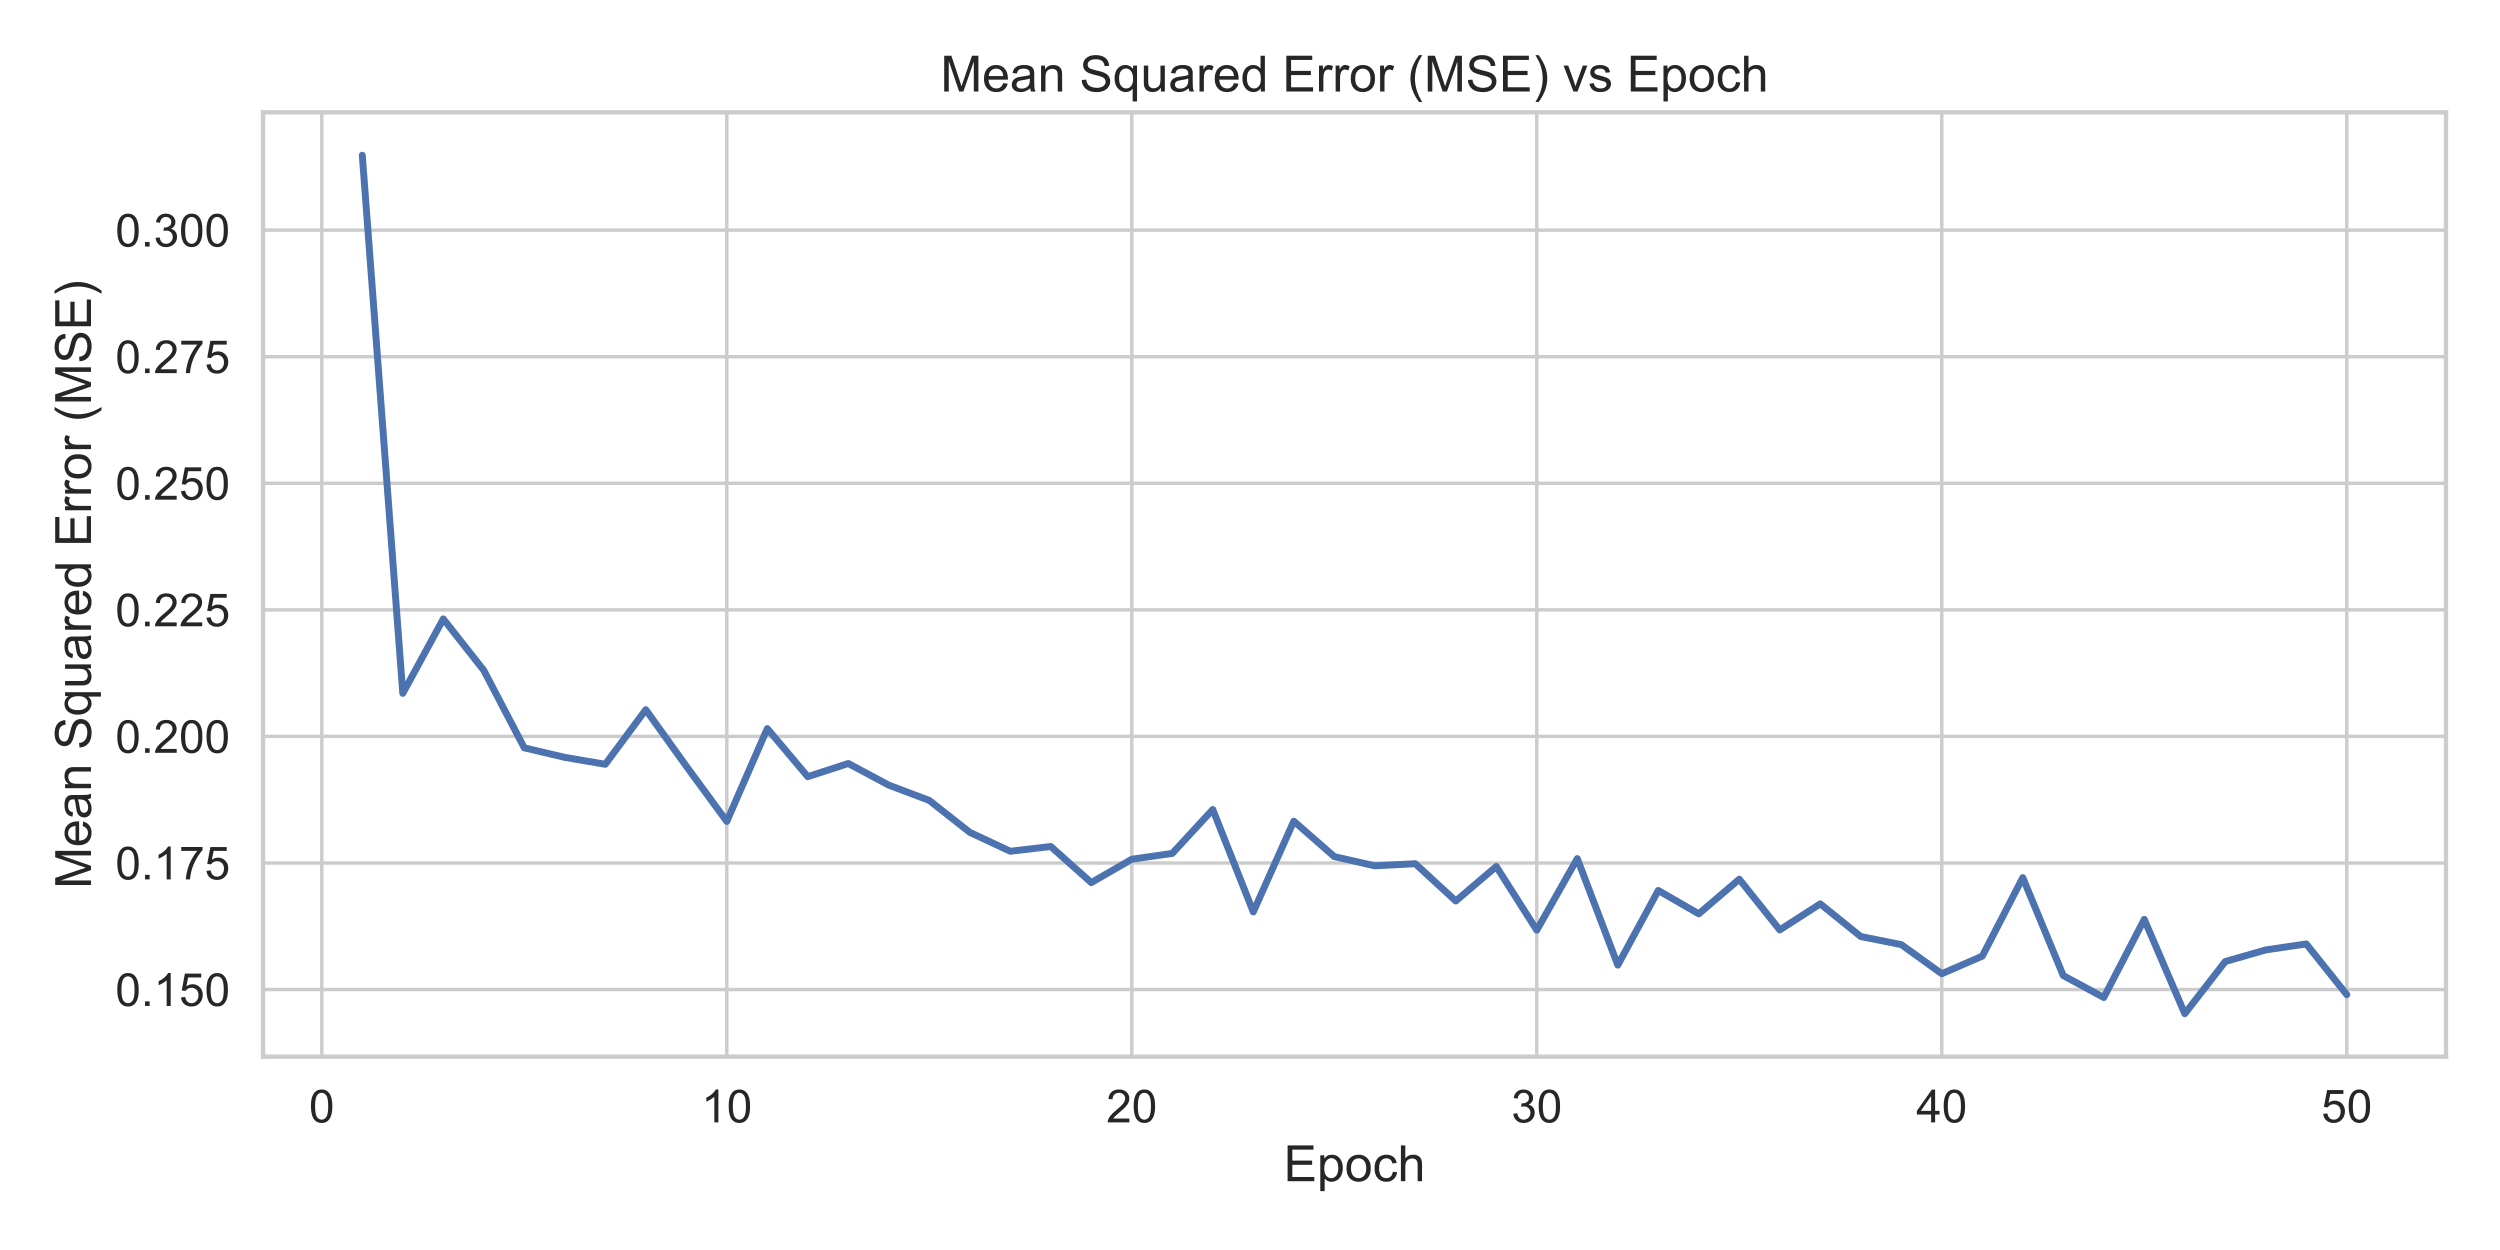
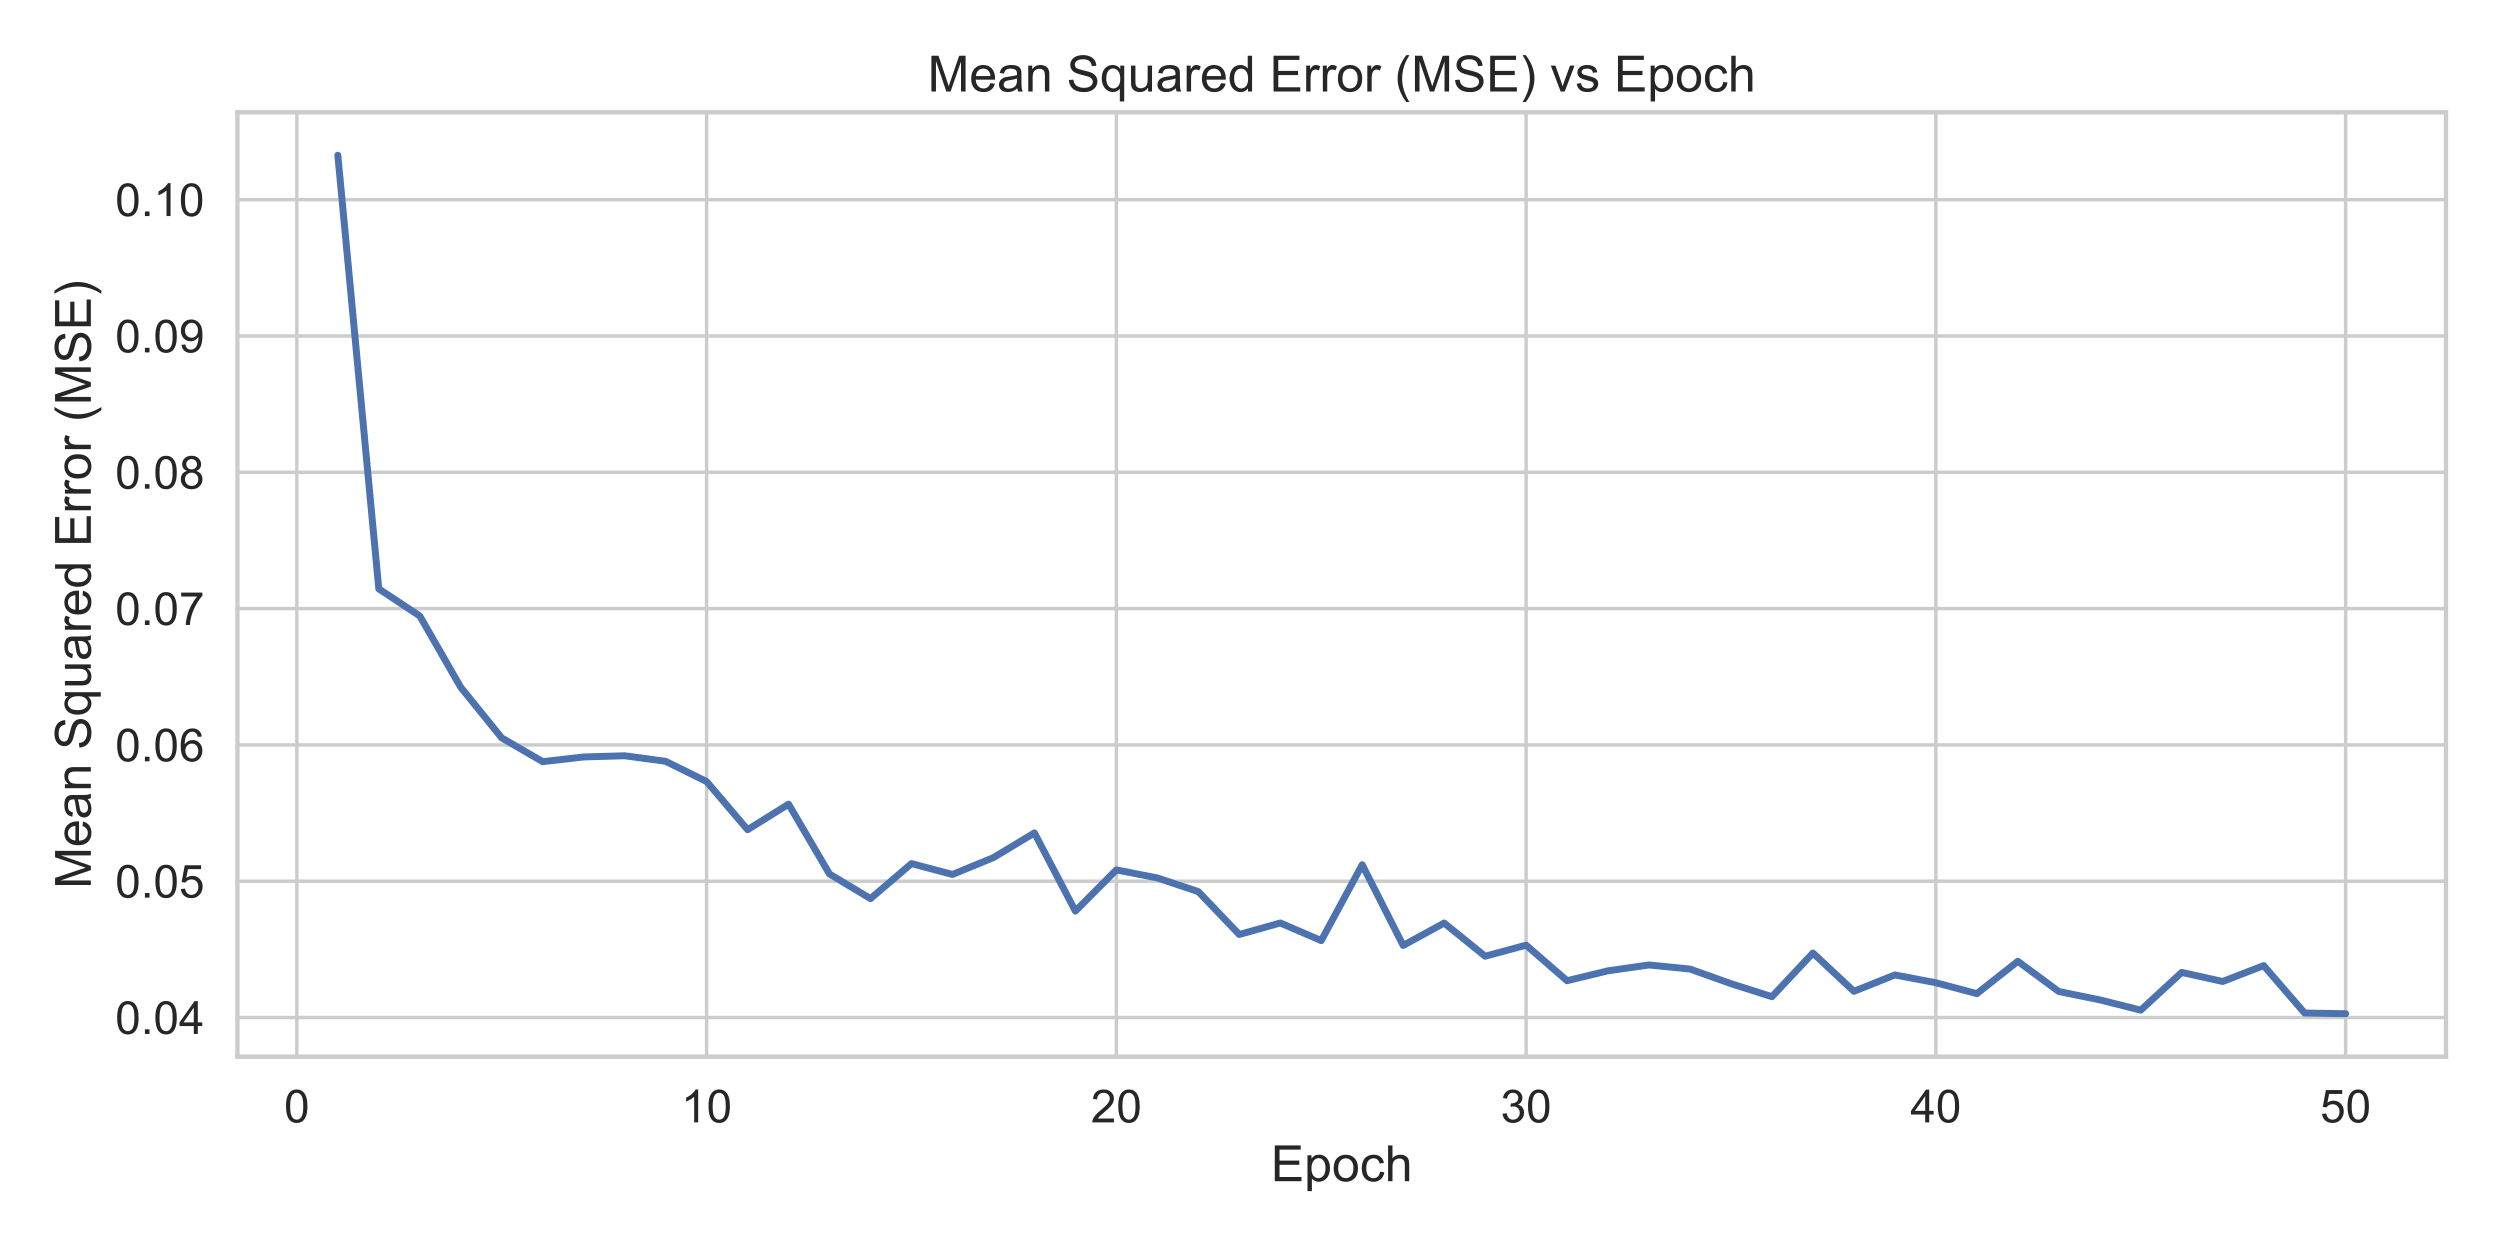
<svg xmlns="http://www.w3.org/2000/svg" xmlns:xlink="http://www.w3.org/1999/xlink" width="720pt" height="360pt" viewBox="0 0 720 360" version="1.1">
  <defs>
    <style type="text/css">*{stroke-linejoin: round; stroke-linecap: butt}</style>
  </defs>
  <g id="figure_1">
    <g id="patch_1">
      <path d="M 0 360  L 720 360  L 720 0  L 0 0  z " style="fill: #ffffff" />
    </g>
    <g id="axes_1">
      <g id="patch_2">
-         <path d="M 75.762 304.308  L 704.448 304.308  L 704.448 32.352  L 75.762 32.352  z " style="fill: #ffffff" />
+         <path d="M 68.382 304.308  L 704.448 304.308  L 704.448 32.352  L 68.382 32.352  z " style="fill: #ffffff" />
      </g>
      <g id="matplotlib.axis_1">
        <g id="xtick_1">
          <g id="line2d_1">
-             <path d="M 92.675 304.308  L 92.675 32.352  " clip-path="url(#pe91d54e7fb)" style="fill: none; stroke: #cccccc; stroke-linecap: round" />
+             <path d="M 85.493 304.308  L 85.493 32.352  " clip-path="url(#pd0c956f99d)" style="fill: none; stroke: #cccccc; stroke-linecap: round" />
          </g>
          <g id="text_1">
-             <g style="fill: #262626" transform="translate(89.00448 323.2563) scale(0.132 -0.132)">
+             <g style="fill: #262626" transform="translate(81.82302 323.2563) scale(0.132 -0.132)">
              <defs>
                <path id="ArialMT-30" d="M 266 2259  Q 266 3072 433 3567  Q 600 4063 929 4331  Q 1259 4600 1759 4600  Q 2128 4600 2406 4451  Q 2684 4303 2865 4023  Q 3047 3744 3150 3342  Q 3253 2941 3253 2259  Q 3253 1453 3087 958  Q 2922 463 2592 192  Q 2263 -78 1759 -78  Q 1097 -78 719 397  Q 266 969 266 2259  z M 844 2259  Q 844 1131 1108 757  Q 1372 384 1759 384  Q 2147 384 2411 759  Q 2675 1134 2675 2259  Q 2675 3391 2411 3762  Q 2147 4134 1753 4134  Q 1366 4134 1134 3806  Q 844 3388 844 2259  z " transform="scale(0.015625)" />
              </defs>
              <use xlink:href="#ArialMT-30" />
            </g>
          </g>
        </g>
        <g id="xtick_2">
          <g id="line2d_2">
-             <path d="M 209.314 304.308  L 209.314 32.352  " clip-path="url(#pe91d54e7fb)" style="fill: none; stroke: #cccccc; stroke-linecap: round" />
+             <path d="M 203.502 304.308  L 203.502 32.352  " clip-path="url(#pd0c956f99d)" style="fill: none; stroke: #cccccc; stroke-linecap: round" />
          </g>
          <g id="text_2">
-             <g style="fill: #262626" transform="translate(201.9736 323.2563) scale(0.132 -0.132)">
+             <g style="fill: #262626" transform="translate(196.1613 323.2563) scale(0.132 -0.132)">
              <defs>
                <path id="ArialMT-31" d="M 2384 0  L 1822 0  L 1822 3584  Q 1619 3391 1289 3197  Q 959 3003 697 2906  L 697 3450  Q 1169 3672 1522 3987  Q 1875 4303 2022 4600  L 2384 4600  L 2384 0  z " transform="scale(0.015625)" />
              </defs>
              <use xlink:href="#ArialMT-31" />
              <use xlink:href="#ArialMT-30" x="55.615" />
            </g>
          </g>
        </g>
        <g id="xtick_3">
          <g id="line2d_3">
-             <path d="M 325.953 304.308  L 325.953 32.352  " clip-path="url(#pe91d54e7fb)" style="fill: none; stroke: #cccccc; stroke-linecap: round" />
+             <path d="M 321.51 304.308  L 321.51 32.352  " clip-path="url(#pd0c956f99d)" style="fill: none; stroke: #cccccc; stroke-linecap: round" />
          </g>
          <g id="text_3">
-             <g style="fill: #262626" transform="translate(318.6129 323.2563) scale(0.132 -0.132)">
+             <g style="fill: #262626" transform="translate(314.1699 323.2563) scale(0.132 -0.132)">
              <defs>
                <path id="ArialMT-32" d="M 3222 541  L 3222 0  L 194 0  Q 188 203 259 391  Q 375 700 629 1000  Q 884 1300 1366 1694  Q 2113 2306 2375 2664  Q 2638 3022 2638 3341  Q 2638 3675 2398 3904  Q 2159 4134 1775 4134  Q 1369 4134 1125 3890  Q 881 3647 878 3216  L 300 3275  Q 359 3922 746 4261  Q 1134 4600 1788 4600  Q 2447 4600 2831 4234  Q 3216 3869 3216 3328  Q 3216 3053 3103 2787  Q 2991 2522 2730 2228  Q 2469 1934 1863 1422  Q 1356 997 1212 845  Q 1069 694 975 541  L 3222 541  z " transform="scale(0.015625)" />
              </defs>
              <use xlink:href="#ArialMT-32" />
              <use xlink:href="#ArialMT-30" x="55.615" />
            </g>
          </g>
        </g>
        <g id="xtick_4">
          <g id="line2d_4">
-             <path d="M 442.593 304.308  L 442.593 32.352  " clip-path="url(#pe91d54e7fb)" style="fill: none; stroke: #cccccc; stroke-linecap: round" />
+             <path d="M 439.519 304.308  L 439.519 32.352  " clip-path="url(#pd0c956f99d)" style="fill: none; stroke: #cccccc; stroke-linecap: round" />
          </g>
          <g id="text_4">
-             <g style="fill: #262626" transform="translate(435.2523 323.2563) scale(0.132 -0.132)">
+             <g style="fill: #262626" transform="translate(432.1784 323.2563) scale(0.132 -0.132)">
              <defs>
                <path id="ArialMT-33" d="M 269 1209  L 831 1284  Q 928 806 1161 595  Q 1394 384 1728 384  Q 2125 384 2398 659  Q 2672 934 2672 1341  Q 2672 1728 2419 1979  Q 2166 2231 1775 2231  Q 1616 2231 1378 2169  L 1441 2663  Q 1497 2656 1531 2656  Q 1891 2656 2178 2843  Q 2466 3031 2466 3422  Q 2466 3731 2256 3934  Q 2047 4138 1716 4138  Q 1388 4138 1169 3931  Q 950 3725 888 3313  L 325 3413  Q 428 3978 793 4289  Q 1159 4600 1703 4600  Q 2078 4600 2393 4439  Q 2709 4278 2876 4000  Q 3044 3722 3044 3409  Q 3044 3113 2884 2869  Q 2725 2625 2413 2481  Q 2819 2388 3044 2092  Q 3269 1797 3269 1353  Q 3269 753 2831 336  Q 2394 -81 1725 -81  Q 1122 -81 723 278  Q 325 638 269 1209  z " transform="scale(0.015625)" />
              </defs>
              <use xlink:href="#ArialMT-33" />
              <use xlink:href="#ArialMT-30" x="55.615" />
            </g>
          </g>
        </g>
        <g id="xtick_5">
          <g id="line2d_5">
-             <path d="M 559.232 304.308  L 559.232 32.352  " clip-path="url(#pe91d54e7fb)" style="fill: none; stroke: #cccccc; stroke-linecap: round" />
+             <path d="M 557.527 304.308  L 557.527 32.352  " clip-path="url(#pd0c956f99d)" style="fill: none; stroke: #cccccc; stroke-linecap: round" />
          </g>
          <g id="text_5">
-             <g style="fill: #262626" transform="translate(551.8916 323.2563) scale(0.132 -0.132)">
+             <g style="fill: #262626" transform="translate(550.1869 323.2563) scale(0.132 -0.132)">
              <defs>
                <path id="ArialMT-34" d="M 2069 0  L 2069 1097  L 81 1097  L 81 1613  L 2172 4581  L 2631 4581  L 2631 1613  L 3250 1613  L 3250 1097  L 2631 1097  L 2631 0  L 2069 0  z M 2069 1613  L 2069 3678  L 634 1613  L 2069 1613  z " transform="scale(0.015625)" />
              </defs>
              <use xlink:href="#ArialMT-34" />
              <use xlink:href="#ArialMT-30" x="55.615" />
            </g>
          </g>
        </g>
        <g id="xtick_6">
          <g id="line2d_6">
-             <path d="M 675.871 304.308  L 675.871 32.352  " clip-path="url(#pe91d54e7fb)" style="fill: none; stroke: #cccccc; stroke-linecap: round" />
+             <path d="M 675.536 304.308  L 675.536 32.352  " clip-path="url(#pd0c956f99d)" style="fill: none; stroke: #cccccc; stroke-linecap: round" />
          </g>
          <g id="text_6">
-             <g style="fill: #262626" transform="translate(668.5309 323.2563) scale(0.132 -0.132)">
+             <g style="fill: #262626" transform="translate(668.1955 323.2563) scale(0.132 -0.132)">
              <defs>
                <path id="ArialMT-35" d="M 266 1200  L 856 1250  Q 922 819 1161 601  Q 1400 384 1738 384  Q 2144 384 2425 690  Q 2706 997 2706 1503  Q 2706 1984 2436 2262  Q 2166 2541 1728 2541  Q 1456 2541 1237 2417  Q 1019 2294 894 2097  L 366 2166  L 809 4519  L 3088 4519  L 3088 3981  L 1259 3981  L 1013 2750  Q 1425 3038 1878 3038  Q 2478 3038 2890 2622  Q 3303 2206 3303 1553  Q 3303 931 2941 478  Q 2500 -78 1738 -78  Q 1113 -78 717 272  Q 322 622 266 1200  z " transform="scale(0.015625)" />
              </defs>
              <use xlink:href="#ArialMT-35" />
              <use xlink:href="#ArialMT-30" x="55.615" />
            </g>
          </g>
        </g>
        <g id="text_7">
-           <g style="fill: #262626" transform="translate(369.6907 340.1871) scale(0.144 -0.144)">
+           <g style="fill: #262626" transform="translate(366.0007 340.1871) scale(0.144 -0.144)">
            <defs>
              <path id="ArialMT-45" d="M 506 0  L 506 4581  L 3819 4581  L 3819 4041  L 1113 4041  L 1113 2638  L 3647 2638  L 3647 2100  L 1113 2100  L 1113 541  L 3925 541  L 3925 0  L 506 0  z " transform="scale(0.015625)" />
              <path id="ArialMT-70" d="M 422 -1272  L 422 3319  L 934 3319  L 934 2888  Q 1116 3141 1344 3267  Q 1572 3394 1897 3394  Q 2322 3394 2647 3175  Q 2972 2956 3137 2557  Q 3303 2159 3303 1684  Q 3303 1175 3120 767  Q 2938 359 2589 142  Q 2241 -75 1856 -75  Q 1575 -75 1351 44  Q 1128 163 984 344  L 984 -1272  L 422 -1272  z M 931 1641  Q 931 1000 1190 694  Q 1450 388 1819 388  Q 2194 388 2461 705  Q 2728 1022 2728 1688  Q 2728 2322 2467 2637  Q 2206 2953 1844 2953  Q 1484 2953 1207 2617  Q 931 2281 931 1641  z " transform="scale(0.015625)" />
              <path id="ArialMT-6f" d="M 213 1659  Q 213 2581 725 3025  Q 1153 3394 1769 3394  Q 2453 3394 2887 2945  Q 3322 2497 3322 1706  Q 3322 1066 3130 698  Q 2938 331 2570 128  Q 2203 -75 1769 -75  Q 1072 -75 642 372  Q 213 819 213 1659  z M 791 1659  Q 791 1022 1069 705  Q 1347 388 1769 388  Q 2188 388 2466 706  Q 2744 1025 2744 1678  Q 2744 2294 2464 2611  Q 2184 2928 1769 2928  Q 1347 2928 1069 2612  Q 791 2297 791 1659  z " transform="scale(0.015625)" />
              <path id="ArialMT-63" d="M 2588 1216  L 3141 1144  Q 3050 572 2676 248  Q 2303 -75 1759 -75  Q 1078 -75 664 370  Q 250 816 250 1647  Q 250 2184 428 2587  Q 606 2991 970 3192  Q 1334 3394 1763 3394  Q 2303 3394 2647 3120  Q 2991 2847 3088 2344  L 2541 2259  Q 2463 2594 2264 2762  Q 2066 2931 1784 2931  Q 1359 2931 1093 2626  Q 828 2322 828 1663  Q 828 994 1084 691  Q 1341 388 1753 388  Q 2084 388 2306 591  Q 2528 794 2588 1216  z " transform="scale(0.015625)" />
              <path id="ArialMT-68" d="M 422 0  L 422 4581  L 984 4581  L 984 2938  Q 1378 3394 1978 3394  Q 2347 3394 2619 3248  Q 2891 3103 3008 2847  Q 3125 2591 3125 2103  L 3125 0  L 2563 0  L 2563 2103  Q 2563 2525 2380 2717  Q 2197 2909 1863 2909  Q 1613 2909 1392 2779  Q 1172 2650 1078 2428  Q 984 2206 984 1816  L 984 0  L 422 0  z " transform="scale(0.015625)" />
            </defs>
            <use xlink:href="#ArialMT-45" />
            <use xlink:href="#ArialMT-70" x="66.699" />
            <use xlink:href="#ArialMT-6f" x="122.314" />
            <use xlink:href="#ArialMT-63" x="177.93" />
            <use xlink:href="#ArialMT-68" x="227.93" />
          </g>
        </g>
      </g>
      <g id="matplotlib.axis_2">
        <g id="ytick_1">
          <g id="line2d_7">
-             <path d="M 75.762 284.994  L 704.448 284.994  " clip-path="url(#pe91d54e7fb)" style="fill: none; stroke: #cccccc; stroke-linecap: round" />
+             <path d="M 68.382 293.046  L 704.448 293.046  " clip-path="url(#pd0c956f99d)" style="fill: none; stroke: #cccccc; stroke-linecap: round" />
          </g>
          <g id="text_8">
-             <g style="fill: #262626" transform="translate(33.23313 289.7185) scale(0.132 -0.132)">
+             <g style="fill: #262626" transform="translate(33.19356 297.7697) scale(0.132 -0.132)">
              <defs>
                <path id="ArialMT-2e" d="M 581 0  L 581 641  L 1222 641  L 1222 0  L 581 0  z " transform="scale(0.015625)" />
              </defs>
              <use xlink:href="#ArialMT-30" />
              <use xlink:href="#ArialMT-2e" x="55.615" />
-               <use xlink:href="#ArialMT-31" x="83.398" />
-               <use xlink:href="#ArialMT-35" x="139.014" />
-               <use xlink:href="#ArialMT-30" x="194.629" />
+               <use xlink:href="#ArialMT-30" x="83.398" />
+               <use xlink:href="#ArialMT-34" x="139.014" />
            </g>
          </g>
        </g>
        <g id="ytick_2">
          <g id="line2d_8">
-             <path d="M 75.762 248.543  L 704.448 248.543  " clip-path="url(#pe91d54e7fb)" style="fill: none; stroke: #cccccc; stroke-linecap: round" />
+             <path d="M 68.382 253.79  L 704.448 253.79  " clip-path="url(#pd0c956f99d)" style="fill: none; stroke: #cccccc; stroke-linecap: round" />
          </g>
          <g id="text_9">
-             <g style="fill: #262626" transform="translate(33.23313 253.2673) scale(0.132 -0.132)">
-               <defs>
-                 <path id="ArialMT-37" d="M 303 3981  L 303 4522  L 3269 4522  L 3269 4084  Q 2831 3619 2401 2847  Q 1972 2075 1738 1259  Q 1569 684 1522 0  L 944 0  Q 953 541 1156 1306  Q 1359 2072 1739 2783  Q 2119 3494 2547 3981  L 303 3981  z " transform="scale(0.015625)" />
-               </defs>
-               <use xlink:href="#ArialMT-30" />
-               <use xlink:href="#ArialMT-2e" x="55.615" />
-               <use xlink:href="#ArialMT-31" x="83.398" />
-               <use xlink:href="#ArialMT-37" x="139.014" />
-               <use xlink:href="#ArialMT-35" x="194.629" />
+             <g style="fill: #262626" transform="translate(33.19356 258.5139) scale(0.132 -0.132)">
+               <use xlink:href="#ArialMT-30" />
+               <use xlink:href="#ArialMT-2e" x="55.615" />
+               <use xlink:href="#ArialMT-30" x="83.398" />
+               <use xlink:href="#ArialMT-35" x="139.014" />
            </g>
          </g>
        </g>
        <g id="ytick_3">
          <g id="line2d_9">
-             <path d="M 75.762 212.092  L 704.448 212.092  " clip-path="url(#pe91d54e7fb)" style="fill: none; stroke: #cccccc; stroke-linecap: round" />
+             <path d="M 68.382 214.534  L 704.448 214.534  " clip-path="url(#pd0c956f99d)" style="fill: none; stroke: #cccccc; stroke-linecap: round" />
          </g>
          <g id="text_10">
-             <g style="fill: #262626" transform="translate(33.23313 216.8161) scale(0.132 -0.132)">
-               <use xlink:href="#ArialMT-30" />
-               <use xlink:href="#ArialMT-2e" x="55.615" />
-               <use xlink:href="#ArialMT-32" x="83.398" />
-               <use xlink:href="#ArialMT-30" x="139.014" />
-               <use xlink:href="#ArialMT-30" x="194.629" />
+             <g style="fill: #262626" transform="translate(33.19356 219.2582) scale(0.132 -0.132)">
+               <defs>
+                 <path id="ArialMT-36" d="M 3184 3459  L 2625 3416  Q 2550 3747 2413 3897  Q 2184 4138 1850 4138  Q 1581 4138 1378 3988  Q 1113 3794 959 3422  Q 806 3050 800 2363  Q 1003 2672 1297 2822  Q 1591 2972 1913 2972  Q 2475 2972 2870 2558  Q 3266 2144 3266 1488  Q 3266 1056 3080 686  Q 2894 316 2569 119  Q 2244 -78 1831 -78  Q 1128 -78 684 439  Q 241 956 241 2144  Q 241 3472 731 4075  Q 1159 4600 1884 4600  Q 2425 4600 2770 4297  Q 3116 3994 3184 3459  z M 888 1484  Q 888 1194 1011 928  Q 1134 663 1356 523  Q 1578 384 1822 384  Q 2178 384 2434 671  Q 2691 959 2691 1453  Q 2691 1928 2437 2201  Q 2184 2475 1800 2475  Q 1419 2475 1153 2201  Q 888 1928 888 1484  z " transform="scale(0.015625)" />
+               </defs>
+               <use xlink:href="#ArialMT-30" />
+               <use xlink:href="#ArialMT-2e" x="55.615" />
+               <use xlink:href="#ArialMT-30" x="83.398" />
+               <use xlink:href="#ArialMT-36" x="139.014" />
            </g>
          </g>
        </g>
        <g id="ytick_4">
          <g id="line2d_10">
-             <path d="M 75.762 175.641  L 704.448 175.641  " clip-path="url(#pe91d54e7fb)" style="fill: none; stroke: #cccccc; stroke-linecap: round" />
+             <path d="M 68.382 175.278  L 704.448 175.278  " clip-path="url(#pd0c956f99d)" style="fill: none; stroke: #cccccc; stroke-linecap: round" />
          </g>
          <g id="text_11">
-             <g style="fill: #262626" transform="translate(33.23313 180.3648) scale(0.132 -0.132)">
-               <use xlink:href="#ArialMT-30" />
-               <use xlink:href="#ArialMT-2e" x="55.615" />
-               <use xlink:href="#ArialMT-32" x="83.398" />
-               <use xlink:href="#ArialMT-32" x="139.014" />
-               <use xlink:href="#ArialMT-35" x="194.629" />
+             <g style="fill: #262626" transform="translate(33.19356 180.0024) scale(0.132 -0.132)">
+               <defs>
+                 <path id="ArialMT-37" d="M 303 3981  L 303 4522  L 3269 4522  L 3269 4084  Q 2831 3619 2401 2847  Q 1972 2075 1738 1259  Q 1569 684 1522 0  L 944 0  Q 953 541 1156 1306  Q 1359 2072 1739 2783  Q 2119 3494 2547 3981  L 303 3981  z " transform="scale(0.015625)" />
+               </defs>
+               <use xlink:href="#ArialMT-30" />
+               <use xlink:href="#ArialMT-2e" x="55.615" />
+               <use xlink:href="#ArialMT-30" x="83.398" />
+               <use xlink:href="#ArialMT-37" x="139.014" />
            </g>
          </g>
        </g>
        <g id="ytick_5">
          <g id="line2d_11">
-             <path d="M 75.762 139.189  L 704.448 139.189  " clip-path="url(#pe91d54e7fb)" style="fill: none; stroke: #cccccc; stroke-linecap: round" />
+             <path d="M 68.382 136.023  L 704.448 136.023  " clip-path="url(#pd0c956f99d)" style="fill: none; stroke: #cccccc; stroke-linecap: round" />
          </g>
          <g id="text_12">
-             <g style="fill: #262626" transform="translate(33.23313 143.9136) scale(0.132 -0.132)">
-               <use xlink:href="#ArialMT-30" />
-               <use xlink:href="#ArialMT-2e" x="55.615" />
-               <use xlink:href="#ArialMT-32" x="83.398" />
-               <use xlink:href="#ArialMT-35" x="139.014" />
-               <use xlink:href="#ArialMT-30" x="194.629" />
+             <g style="fill: #262626" transform="translate(33.19356 140.7467) scale(0.132 -0.132)">
+               <defs>
+                 <path id="ArialMT-38" d="M 1131 2484  Q 781 2613 612 2850  Q 444 3088 444 3419  Q 444 3919 803 4259  Q 1163 4600 1759 4600  Q 2359 4600 2725 4251  Q 3091 3903 3091 3403  Q 3091 3084 2923 2848  Q 2756 2613 2416 2484  Q 2838 2347 3058 2040  Q 3278 1734 3278 1309  Q 3278 722 2862 322  Q 2447 -78 1769 -78  Q 1091 -78 675 323  Q 259 725 259 1325  Q 259 1772 486 2073  Q 713 2375 1131 2484  z M 1019 3438  Q 1019 3113 1228 2906  Q 1438 2700 1772 2700  Q 2097 2700 2305 2904  Q 2513 3109 2513 3406  Q 2513 3716 2298 3927  Q 2084 4138 1766 4138  Q 1444 4138 1231 3931  Q 1019 3725 1019 3438  z M 838 1322  Q 838 1081 952 856  Q 1066 631 1291 507  Q 1516 384 1775 384  Q 2178 384 2440 643  Q 2703 903 2703 1303  Q 2703 1709 2433 1975  Q 2163 2241 1756 2241  Q 1359 2241 1098 1978  Q 838 1716 838 1322  z " transform="scale(0.015625)" />
+               </defs>
+               <use xlink:href="#ArialMT-30" />
+               <use xlink:href="#ArialMT-2e" x="55.615" />
+               <use xlink:href="#ArialMT-30" x="83.398" />
+               <use xlink:href="#ArialMT-38" x="139.014" />
            </g>
          </g>
        </g>
        <g id="ytick_6">
          <g id="line2d_12">
-             <path d="M 75.762 102.738  L 704.448 102.738  " clip-path="url(#pe91d54e7fb)" style="fill: none; stroke: #cccccc; stroke-linecap: round" />
+             <path d="M 68.382 96.767  L 704.448 96.767  " clip-path="url(#pd0c956f99d)" style="fill: none; stroke: #cccccc; stroke-linecap: round" />
          </g>
          <g id="text_13">
-             <g style="fill: #262626" transform="translate(33.23313 107.4623) scale(0.132 -0.132)">
-               <use xlink:href="#ArialMT-30" />
-               <use xlink:href="#ArialMT-2e" x="55.615" />
-               <use xlink:href="#ArialMT-32" x="83.398" />
-               <use xlink:href="#ArialMT-37" x="139.014" />
-               <use xlink:href="#ArialMT-35" x="194.629" />
+             <g style="fill: #262626" transform="translate(33.19356 101.4909) scale(0.132 -0.132)">
+               <defs>
+                 <path id="ArialMT-39" d="M 350 1059  L 891 1109  Q 959 728 1153 556  Q 1347 384 1650 384  Q 1909 384 2104 503  Q 2300 622 2425 820  Q 2550 1019 2634 1356  Q 2719 1694 2719 2044  Q 2719 2081 2716 2156  Q 2547 1888 2255 1720  Q 1963 1553 1622 1553  Q 1053 1553 659 1965  Q 266 2378 266 3053  Q 266 3750 677 4175  Q 1088 4600 1706 4600  Q 2153 4600 2523 4359  Q 2894 4119 3086 3673  Q 3278 3228 3278 2384  Q 3278 1506 3087 986  Q 2897 466 2520 194  Q 2144 -78 1638 -78  Q 1100 -78 759 220  Q 419 519 350 1059  z M 2653 3081  Q 2653 3566 2395 3850  Q 2138 4134 1775 4134  Q 1400 4134 1122 3828  Q 844 3522 844 3034  Q 844 2597 1108 2323  Q 1372 2050 1759 2050  Q 2150 2050 2401 2323  Q 2653 2597 2653 3081  z " transform="scale(0.015625)" />
+               </defs>
+               <use xlink:href="#ArialMT-30" />
+               <use xlink:href="#ArialMT-2e" x="55.615" />
+               <use xlink:href="#ArialMT-30" x="83.398" />
+               <use xlink:href="#ArialMT-39" x="139.014" />
            </g>
          </g>
        </g>
        <g id="ytick_7">
          <g id="line2d_13">
-             <path d="M 75.762 66.287  L 704.448 66.287  " clip-path="url(#pe91d54e7fb)" style="fill: none; stroke: #cccccc; stroke-linecap: round" />
+             <path d="M 68.382 57.511  L 704.448 57.511  " clip-path="url(#pd0c956f99d)" style="fill: none; stroke: #cccccc; stroke-linecap: round" />
          </g>
          <g id="text_14">
-             <g style="fill: #262626" transform="translate(33.23313 71.01109) scale(0.132 -0.132)">
-               <use xlink:href="#ArialMT-30" />
-               <use xlink:href="#ArialMT-2e" x="55.615" />
-               <use xlink:href="#ArialMT-33" x="83.398" />
+             <g style="fill: #262626" transform="translate(33.19356 62.23517) scale(0.132 -0.132)">
+               <use xlink:href="#ArialMT-30" />
+               <use xlink:href="#ArialMT-2e" x="55.615" />
+               <use xlink:href="#ArialMT-31" x="83.398" />
              <use xlink:href="#ArialMT-30" x="139.014" />
-               <use xlink:href="#ArialMT-30" x="194.629" />
            </g>
          </g>
        </g>
        <g id="text_15">
-           <g style="fill: #262626" transform="translate(26.20237 255.9551) rotate(-90) scale(0.144 -0.144)">
+           <g style="fill: #262626" transform="translate(26.16281 255.9551) rotate(-90) scale(0.144 -0.144)">
            <defs>
              <path id="ArialMT-4d" d="M 475 0  L 475 4581  L 1388 4581  L 2472 1338  Q 2622 884 2691 659  Q 2769 909 2934 1394  L 4031 4581  L 4847 4581  L 4847 0  L 4263 0  L 4263 3834  L 2931 0  L 2384 0  L 1059 3900  L 1059 0  L 475 0  z " transform="scale(0.015625)" />
              <path id="ArialMT-65" d="M 2694 1069  L 3275 997  Q 3138 488 2766 206  Q 2394 -75 1816 -75  Q 1088 -75 661 373  Q 234 822 234 1631  Q 234 2469 665 2931  Q 1097 3394 1784 3394  Q 2450 3394 2872 2941  Q 3294 2488 3294 1666  Q 3294 1616 3291 1516  L 816 1516  Q 847 969 1125 678  Q 1403 388 1819 388  Q 2128 388 2347 550  Q 2566 713 2694 1069  z M 847 1978  L 2700 1978  Q 2663 2397 2488 2606  Q 2219 2931 1791 2931  Q 1403 2931 1139 2672  Q 875 2413 847 1978  z " transform="scale(0.015625)" />
              <path id="ArialMT-61" d="M 2588 409  Q 2275 144 1986 34  Q 1697 -75 1366 -75  Q 819 -75 525 192  Q 231 459 231 875  Q 231 1119 342 1320  Q 453 1522 633 1644  Q 813 1766 1038 1828  Q 1203 1872 1538 1913  Q 2219 1994 2541 2106  Q 2544 2222 2544 2253  Q 2544 2597 2384 2738  Q 2169 2928 1744 2928  Q 1347 2928 1158 2789  Q 969 2650 878 2297  L 328 2372  Q 403 2725 575 2942  Q 747 3159 1072 3276  Q 1397 3394 1825 3394  Q 2250 3394 2515 3294  Q 2781 3194 2906 3042  Q 3031 2891 3081 2659  Q 3109 2516 3109 2141  L 3109 1391  Q 3109 606 3145 398  Q 3181 191 3288 0  L 2700 0  Q 2613 175 2588 409  z M 2541 1666  Q 2234 1541 1622 1453  Q 1275 1403 1131 1340  Q 988 1278 909 1158  Q 831 1038 831 891  Q 831 666 1001 516  Q 1172 366 1500 366  Q 1825 366 2078 508  Q 2331 650 2450 897  Q 2541 1088 2541 1459  L 2541 1666  z " transform="scale(0.015625)" />
              <path id="ArialMT-6e" d="M 422 0  L 422 3319  L 928 3319  L 928 2847  Q 1294 3394 1984 3394  Q 2284 3394 2536 3286  Q 2788 3178 2913 3003  Q 3038 2828 3088 2588  Q 3119 2431 3119 2041  L 3119 0  L 2556 0  L 2556 2019  Q 2556 2363 2490 2533  Q 2425 2703 2258 2804  Q 2091 2906 1866 2906  Q 1506 2906 1245 2678  Q 984 2450 984 1813  L 984 0  L 422 0  z " transform="scale(0.015625)" />
              <path id="ArialMT-20" transform="scale(0.015625)" />
              <path id="ArialMT-53" d="M 288 1472  L 859 1522  Q 900 1178 1048 958  Q 1197 738 1509 602  Q 1822 466 2213 466  Q 2559 466 2825 569  Q 3091 672 3220 851  Q 3350 1031 3350 1244  Q 3350 1459 3225 1620  Q 3100 1781 2813 1891  Q 2628 1963 1997 2114  Q 1366 2266 1113 2400  Q 784 2572 623 2826  Q 463 3081 463 3397  Q 463 3744 659 4045  Q 856 4347 1234 4503  Q 1613 4659 2075 4659  Q 2584 4659 2973 4495  Q 3363 4331 3572 4012  Q 3781 3694 3797 3291  L 3216 3247  Q 3169 3681 2898 3903  Q 2628 4125 2100 4125  Q 1550 4125 1298 3923  Q 1047 3722 1047 3438  Q 1047 3191 1225 3031  Q 1400 2872 2139 2705  Q 2878 2538 3153 2413  Q 3553 2228 3743 1945  Q 3934 1663 3934 1294  Q 3934 928 3725 604  Q 3516 281 3123 101  Q 2731 -78 2241 -78  Q 1619 -78 1198 103  Q 778 284 539 648  Q 300 1013 288 1472  z " transform="scale(0.015625)" />
              <path id="ArialMT-71" d="M 2538 -1272  L 2538 353  Q 2406 169 2170 47  Q 1934 -75 1669 -75  Q 1078 -75 651 397  Q 225 869 225 1691  Q 225 2191 398 2587  Q 572 2984 901 3189  Q 1231 3394 1625 3394  Q 2241 3394 2594 2875  L 2594 3319  L 3100 3319  L 3100 -1272  L 2538 -1272  z M 803 1669  Q 803 1028 1072 708  Q 1341 388 1716 388  Q 2075 388 2334 692  Q 2594 997 2594 1619  Q 2594 2281 2320 2615  Q 2047 2950 1678 2950  Q 1313 2950 1058 2639  Q 803 2328 803 1669  z " transform="scale(0.015625)" />
              <path id="ArialMT-75" d="M 2597 0  L 2597 488  Q 2209 -75 1544 -75  Q 1250 -75 995 37  Q 741 150 617 320  Q 494 491 444 738  Q 409 903 409 1263  L 409 3319  L 972 3319  L 972 1478  Q 972 1038 1006 884  Q 1059 663 1231 536  Q 1403 409 1656 409  Q 1909 409 2131 539  Q 2353 669 2445 892  Q 2538 1116 2538 1541  L 2538 3319  L 3100 3319  L 3100 0  L 2597 0  z " transform="scale(0.015625)" />
              <path id="ArialMT-72" d="M 416 0  L 416 3319  L 922 3319  L 922 2816  Q 1116 3169 1280 3281  Q 1444 3394 1641 3394  Q 1925 3394 2219 3213  L 2025 2691  Q 1819 2813 1613 2813  Q 1428 2813 1281 2702  Q 1134 2591 1072 2394  Q 978 2094 978 1738  L 978 0  L 416 0  z " transform="scale(0.015625)" />
              <path id="ArialMT-64" d="M 2575 0  L 2575 419  Q 2259 -75 1647 -75  Q 1250 -75 917 144  Q 584 363 401 755  Q 219 1147 219 1656  Q 219 2153 384 2558  Q 550 2963 881 3178  Q 1213 3394 1622 3394  Q 1922 3394 2156 3267  Q 2391 3141 2538 2938  L 2538 4581  L 3097 4581  L 3097 0  L 2575 0  z M 797 1656  Q 797 1019 1065 703  Q 1334 388 1700 388  Q 2069 388 2326 689  Q 2584 991 2584 1609  Q 2584 2291 2321 2609  Q 2059 2928 1675 2928  Q 1300 2928 1048 2622  Q 797 2316 797 1656  z " transform="scale(0.015625)" />
              <path id="ArialMT-28" d="M 1497 -1347  Q 1031 -759 709 28  Q 388 816 388 1659  Q 388 2403 628 3084  Q 909 3875 1497 4659  L 1900 4659  Q 1522 4009 1400 3731  Q 1209 3300 1100 2831  Q 966 2247 966 1656  Q 966 153 1900 -1347  L 1497 -1347  z " transform="scale(0.015625)" />
              <path id="ArialMT-29" d="M 791 -1347  L 388 -1347  Q 1322 153 1322 1656  Q 1322 2244 1188 2822  Q 1081 3291 891 3722  Q 769 4003 388 4659  L 791 4659  Q 1378 3875 1659 3084  Q 1900 2403 1900 1659  Q 1900 816 1576 28  Q 1253 -759 791 -1347  z " transform="scale(0.015625)" />
            </defs>
            <use xlink:href="#ArialMT-4d" />
            <use xlink:href="#ArialMT-65" x="83.301" />
            <use xlink:href="#ArialMT-61" x="138.916" />
            <use xlink:href="#ArialMT-6e" x="194.531" />
            <use xlink:href="#ArialMT-20" x="250.146" />
            <use xlink:href="#ArialMT-53" x="277.93" />
            <use xlink:href="#ArialMT-71" x="344.629" />
            <use xlink:href="#ArialMT-75" x="400.244" />
            <use xlink:href="#ArialMT-61" x="455.859" />
            <use xlink:href="#ArialMT-72" x="511.475" />
            <use xlink:href="#ArialMT-65" x="544.775" />
            <use xlink:href="#ArialMT-64" x="600.391" />
            <use xlink:href="#ArialMT-20" x="656.006" />
            <use xlink:href="#ArialMT-45" x="683.789" />
            <use xlink:href="#ArialMT-72" x="750.488" />
            <use xlink:href="#ArialMT-72" x="783.789" />
            <use xlink:href="#ArialMT-6f" x="817.09" />
            <use xlink:href="#ArialMT-72" x="872.705" />
            <use xlink:href="#ArialMT-20" x="906.006" />
            <use xlink:href="#ArialMT-28" x="933.789" />
            <use xlink:href="#ArialMT-4d" x="967.09" />
            <use xlink:href="#ArialMT-53" x="1050.391" />
            <use xlink:href="#ArialMT-45" x="1117.09" />
            <use xlink:href="#ArialMT-29" x="1183.789" />
          </g>
        </g>
      </g>
      <g id="PolyCollection_1" />
      <g id="line2d_14">
-         <path d="M 104.339 44.714  L 116.003 199.681  L 127.667 178.253  L 139.33 193.061  L 150.994 215.375  L 162.658 218.128  L 174.322 220.111  L 185.986 204.399  L 197.65 220.654  L 209.314 236.564  L 220.978 209.841  L 232.642 223.68  L 244.306 219.884  L 255.97 226.124  L 267.634 230.527  L 279.298 239.713  L 290.962 245.166  L 302.626 243.79  L 314.289 254.189  L 325.953 247.458  L 337.617 245.779  L 349.281 233.14  L 360.945 262.634  L 372.609 236.505  L 384.273 246.694  L 395.937 249.354  L 407.601 248.747  L 419.265 259.484  L 430.929 249.546  L 442.593 267.889  L 454.257 247.283  L 465.921 277.949  L 477.584 256.452  L 489.248 263.182  L 500.912 253.209  L 512.576 267.819  L 524.24 260.307  L 535.904 269.726  L 547.568 272.047  L 559.232 280.434  L 570.896 275.371  L 582.56 252.76  L 594.224 280.97  L 605.888 287.281  L 617.552 264.786  L 629.216 291.946  L 640.88 276.917  L 652.543 273.575  L 664.207 271.854  L 675.871 286.458  " clip-path="url(#pe91d54e7fb)" style="fill: none; stroke: #4c72b0; stroke-width: 2; stroke-linecap: round" />
+         <path d="M 97.294 44.714  L 109.095 169.594  L 120.896 177.398  L 132.697 197.952  L 144.498 212.524  L 156.298 219.355  L 168.099 218.004  L 179.9 217.659  L 191.701 219.26  L 203.502 225.086  L 215.303 238.951  L 227.103 231.602  L 238.904 251.717  L 250.705 258.799  L 262.506 248.718  L 274.307 251.843  L 286.108 246.991  L 297.909 239.878  L 309.709 262.395  L 321.51 250.524  L 333.311 252.848  L 345.112 256.789  L 356.913 269.131  L 368.714 265.818  L 380.515 270.89  L 392.315 249.048  L 404.116 272.287  L 415.917 265.833  L 427.718 275.396  L 439.519 272.209  L 451.32 282.446  L 463.121 279.589  L 474.921 277.909  L 486.722 279.086  L 498.523 283.294  L 510.324 287.047  L 522.125 274.47  L 533.926 285.493  L 545.727 280.782  L 557.527 283.027  L 569.328 286.168  L 581.129 276.856  L 592.93 285.556  L 604.731 287.958  L 616.532 290.926  L 628.332 280.06  L 640.133 282.666  L 651.934 278.097  L 663.735 291.758  L 675.536 291.946  " clip-path="url(#pd0c956f99d)" style="fill: none; stroke: #4c72b0; stroke-width: 2; stroke-linecap: round" />
      </g>
      <g id="patch_3">
-         <path d="M 75.762 304.308  L 75.762 32.352  " style="fill: none; stroke: #cccccc; stroke-width: 1.25; stroke-linejoin: miter; stroke-linecap: square" />
+         <path d="M 68.382 304.308  L 68.382 32.352  " style="fill: none; stroke: #cccccc; stroke-width: 1.25; stroke-linejoin: miter; stroke-linecap: square" />
      </g>
      <g id="patch_4">
        <path d="M 704.448 304.308  L 704.448 32.352  " style="fill: none; stroke: #cccccc; stroke-width: 1.25; stroke-linejoin: miter; stroke-linecap: square" />
      </g>
      <g id="patch_5">
-         <path d="M 75.762 304.308  L 704.448 304.308  " style="fill: none; stroke: #cccccc; stroke-width: 1.25; stroke-linejoin: miter; stroke-linecap: square" />
+         <path d="M 68.382 304.308  L 704.448 304.308  " style="fill: none; stroke: #cccccc; stroke-width: 1.25; stroke-linejoin: miter; stroke-linecap: square" />
      </g>
      <g id="patch_6">
-         <path d="M 75.762 32.352  L 704.448 32.352  " style="fill: none; stroke: #cccccc; stroke-width: 1.25; stroke-linejoin: miter; stroke-linecap: square" />
+         <path d="M 68.382 32.352  L 704.448 32.352  " style="fill: none; stroke: #cccccc; stroke-width: 1.25; stroke-linejoin: miter; stroke-linecap: square" />
      </g>
      <g id="text_16">
-         <g style="fill: #262626" transform="translate(270.8651 26.352) scale(0.144 -0.144)">
+         <g style="fill: #262626" transform="translate(267.1751 26.352) scale(0.144 -0.144)">
          <defs>
            <path id="ArialMT-76" d="M 1344 0  L 81 3319  L 675 3319  L 1388 1331  Q 1503 1009 1600 663  Q 1675 925 1809 1294  L 2547 3319  L 3125 3319  L 1869 0  L 1344 0  z " transform="scale(0.015625)" />
            <path id="ArialMT-73" d="M 197 991  L 753 1078  Q 800 744 1014 566  Q 1228 388 1613 388  Q 2000 388 2187 545  Q 2375 703 2375 916  Q 2375 1106 2209 1216  Q 2094 1291 1634 1406  Q 1016 1563 777 1677  Q 538 1791 414 1992  Q 291 2194 291 2438  Q 291 2659 392 2848  Q 494 3038 669 3163  Q 800 3259 1026 3326  Q 1253 3394 1513 3394  Q 1903 3394 2198 3281  Q 2494 3169 2634 2976  Q 2775 2784 2828 2463  L 2278 2388  Q 2241 2644 2061 2787  Q 1881 2931 1553 2931  Q 1166 2931 1000 2803  Q 834 2675 834 2503  Q 834 2394 903 2306  Q 972 2216 1119 2156  Q 1203 2125 1616 2013  Q 2213 1853 2448 1751  Q 2684 1650 2818 1456  Q 2953 1263 2953 975  Q 2953 694 2789 445  Q 2625 197 2315 61  Q 2006 -75 1616 -75  Q 969 -75 630 194  Q 291 463 197 991  z " transform="scale(0.015625)" />
          </defs>
          <use xlink:href="#ArialMT-4d" />
          <use xlink:href="#ArialMT-65" x="83.301" />
          <use xlink:href="#ArialMT-61" x="138.916" />
          <use xlink:href="#ArialMT-6e" x="194.531" />
          <use xlink:href="#ArialMT-20" x="250.146" />
          <use xlink:href="#ArialMT-53" x="277.93" />
          <use xlink:href="#ArialMT-71" x="344.629" />
          <use xlink:href="#ArialMT-75" x="400.244" />
          <use xlink:href="#ArialMT-61" x="455.859" />
          <use xlink:href="#ArialMT-72" x="511.475" />
          <use xlink:href="#ArialMT-65" x="544.775" />
          <use xlink:href="#ArialMT-64" x="600.391" />
          <use xlink:href="#ArialMT-20" x="656.006" />
          <use xlink:href="#ArialMT-45" x="683.789" />
          <use xlink:href="#ArialMT-72" x="750.488" />
          <use xlink:href="#ArialMT-72" x="783.789" />
          <use xlink:href="#ArialMT-6f" x="817.09" />
          <use xlink:href="#ArialMT-72" x="872.705" />
          <use xlink:href="#ArialMT-20" x="906.006" />
          <use xlink:href="#ArialMT-28" x="933.789" />
          <use xlink:href="#ArialMT-4d" x="967.09" />
          <use xlink:href="#ArialMT-53" x="1050.391" />
          <use xlink:href="#ArialMT-45" x="1117.09" />
          <use xlink:href="#ArialMT-29" x="1183.789" />
          <use xlink:href="#ArialMT-20" x="1217.09" />
          <use xlink:href="#ArialMT-76" x="1244.873" />
          <use xlink:href="#ArialMT-73" x="1294.873" />
          <use xlink:href="#ArialMT-20" x="1344.873" />
          <use xlink:href="#ArialMT-45" x="1372.656" />
          <use xlink:href="#ArialMT-70" x="1439.355" />
          <use xlink:href="#ArialMT-6f" x="1494.971" />
          <use xlink:href="#ArialMT-63" x="1550.586" />
          <use xlink:href="#ArialMT-68" x="1600.586" />
        </g>
      </g>
    </g>
  </g>
  <defs>
-     <clipPath id="pe91d54e7fb">
-       <rect x="75.762" y="32.352" width="628.686" height="271.956" />
+     <clipPath id="pd0c956f99d">
+       <rect x="68.382" y="32.352" width="636.066" height="271.956" />
    </clipPath>
  </defs>
</svg>
